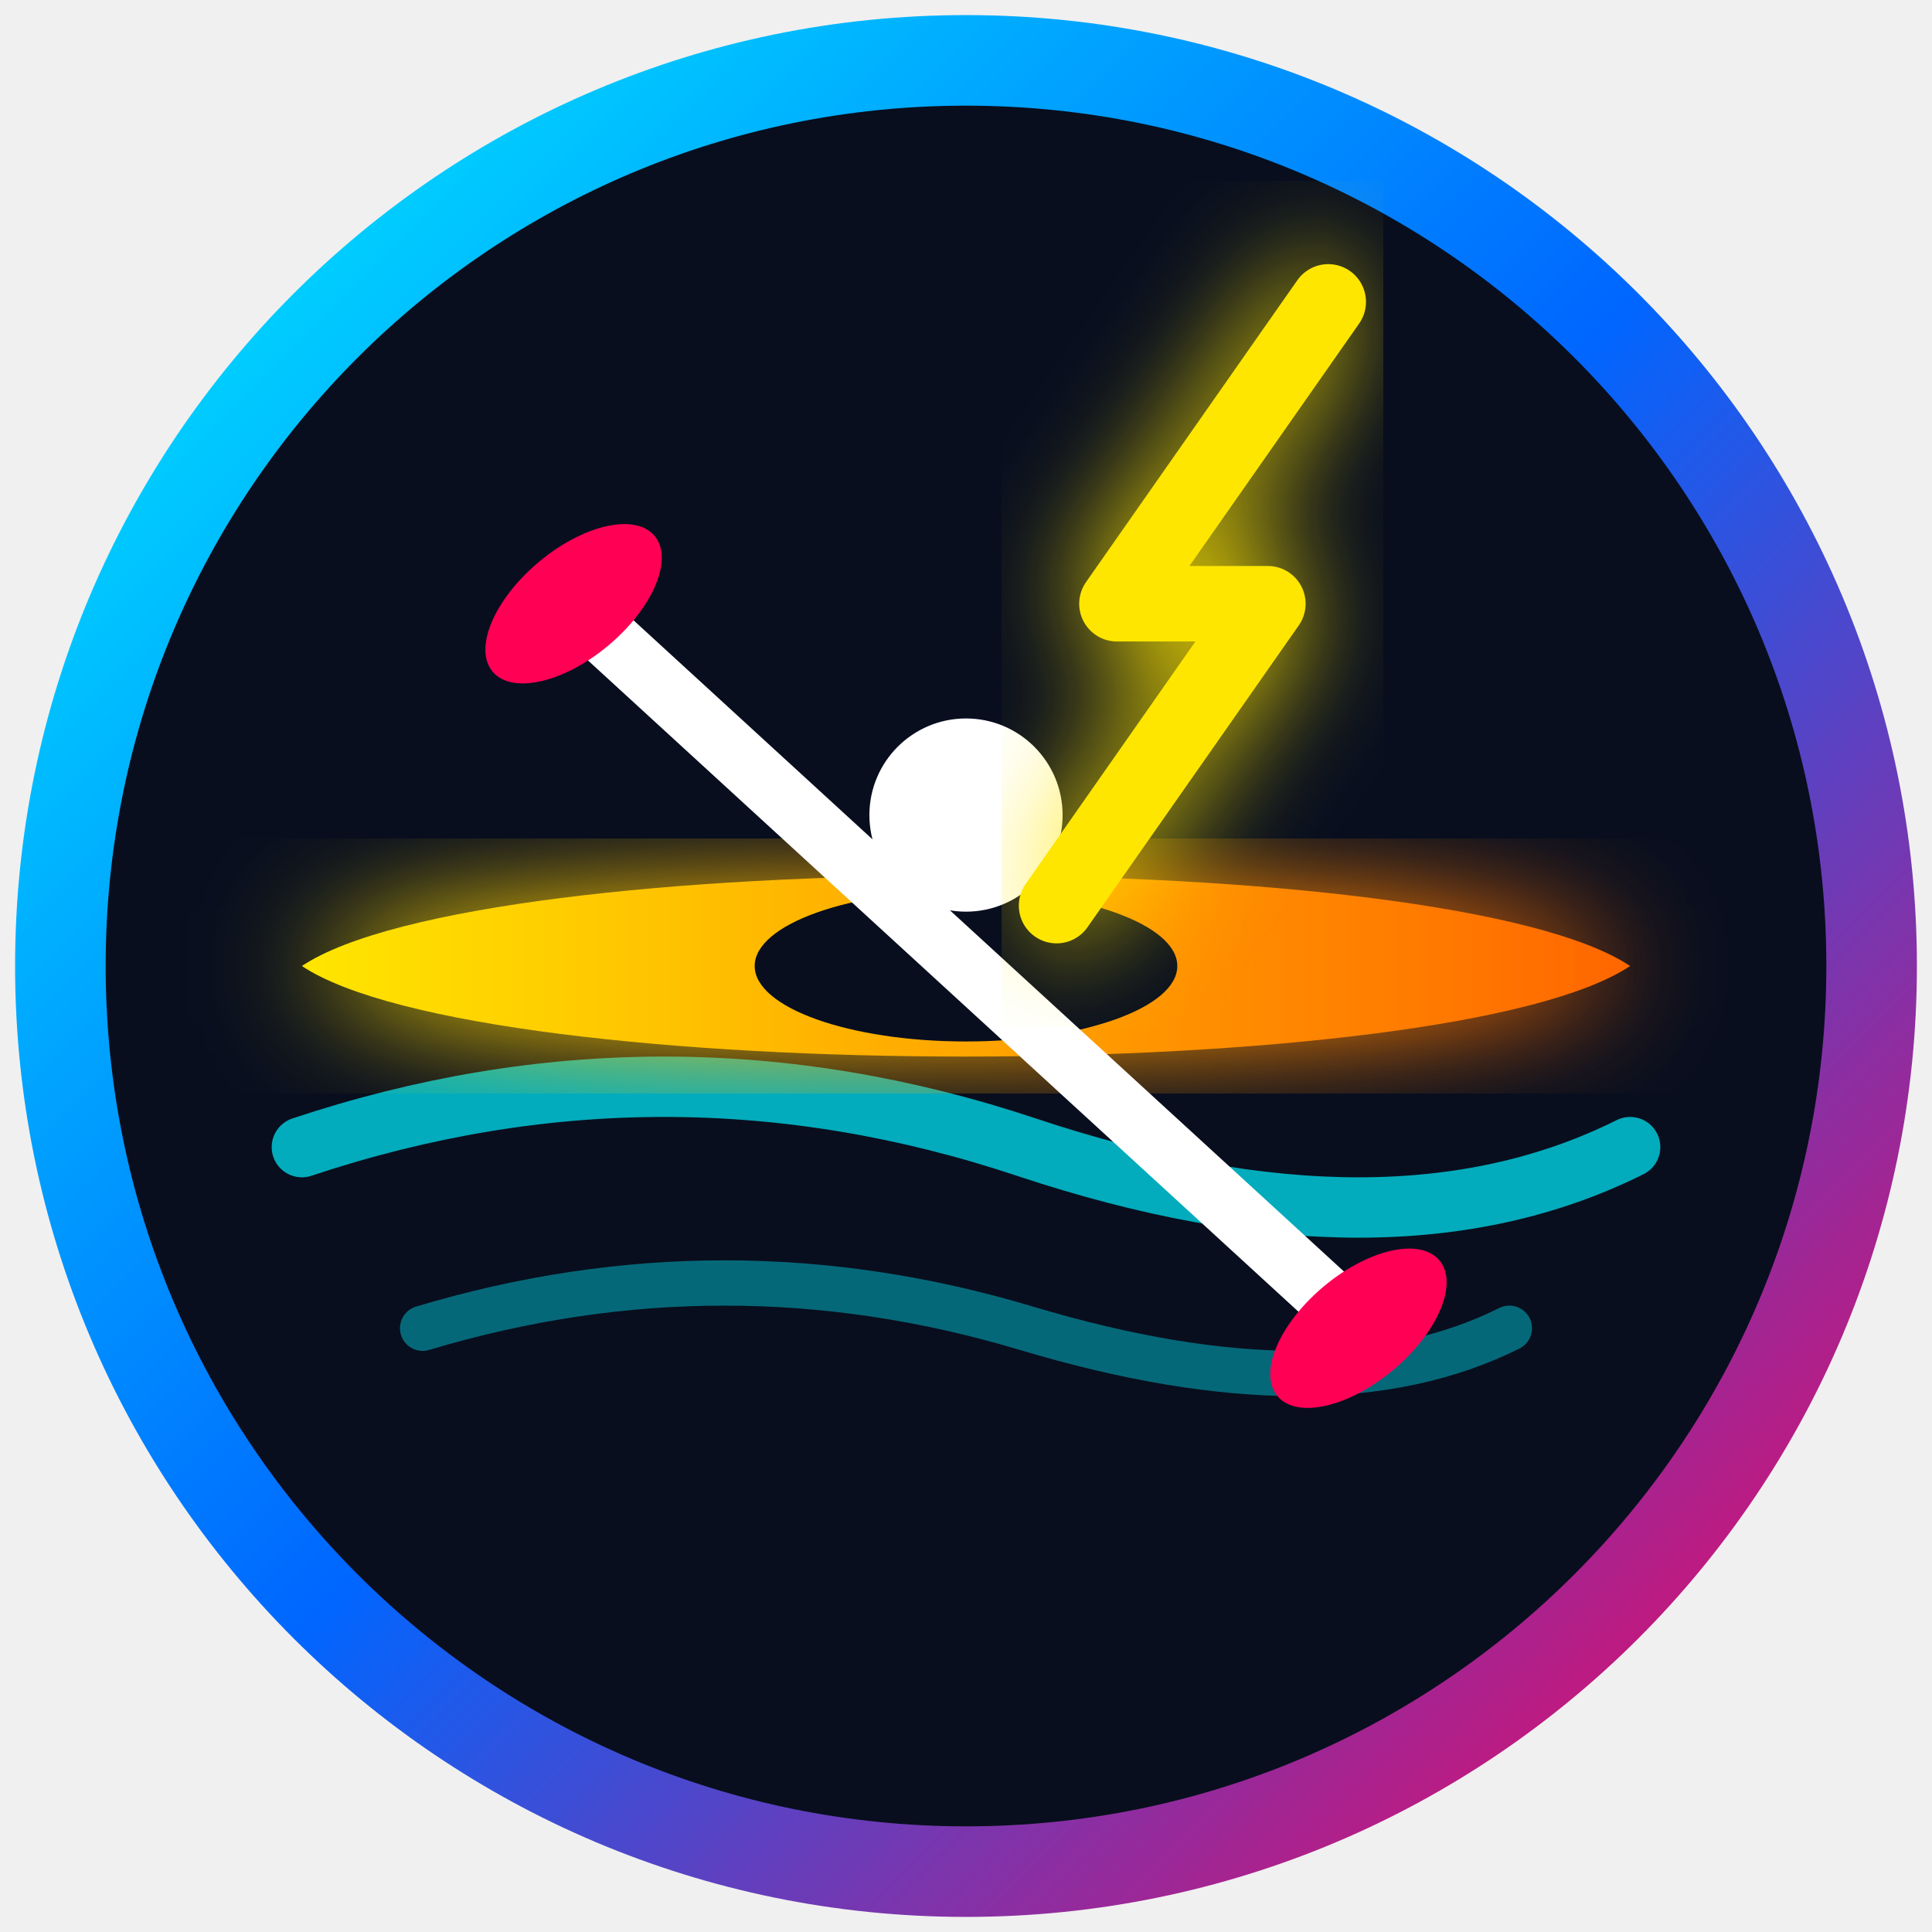
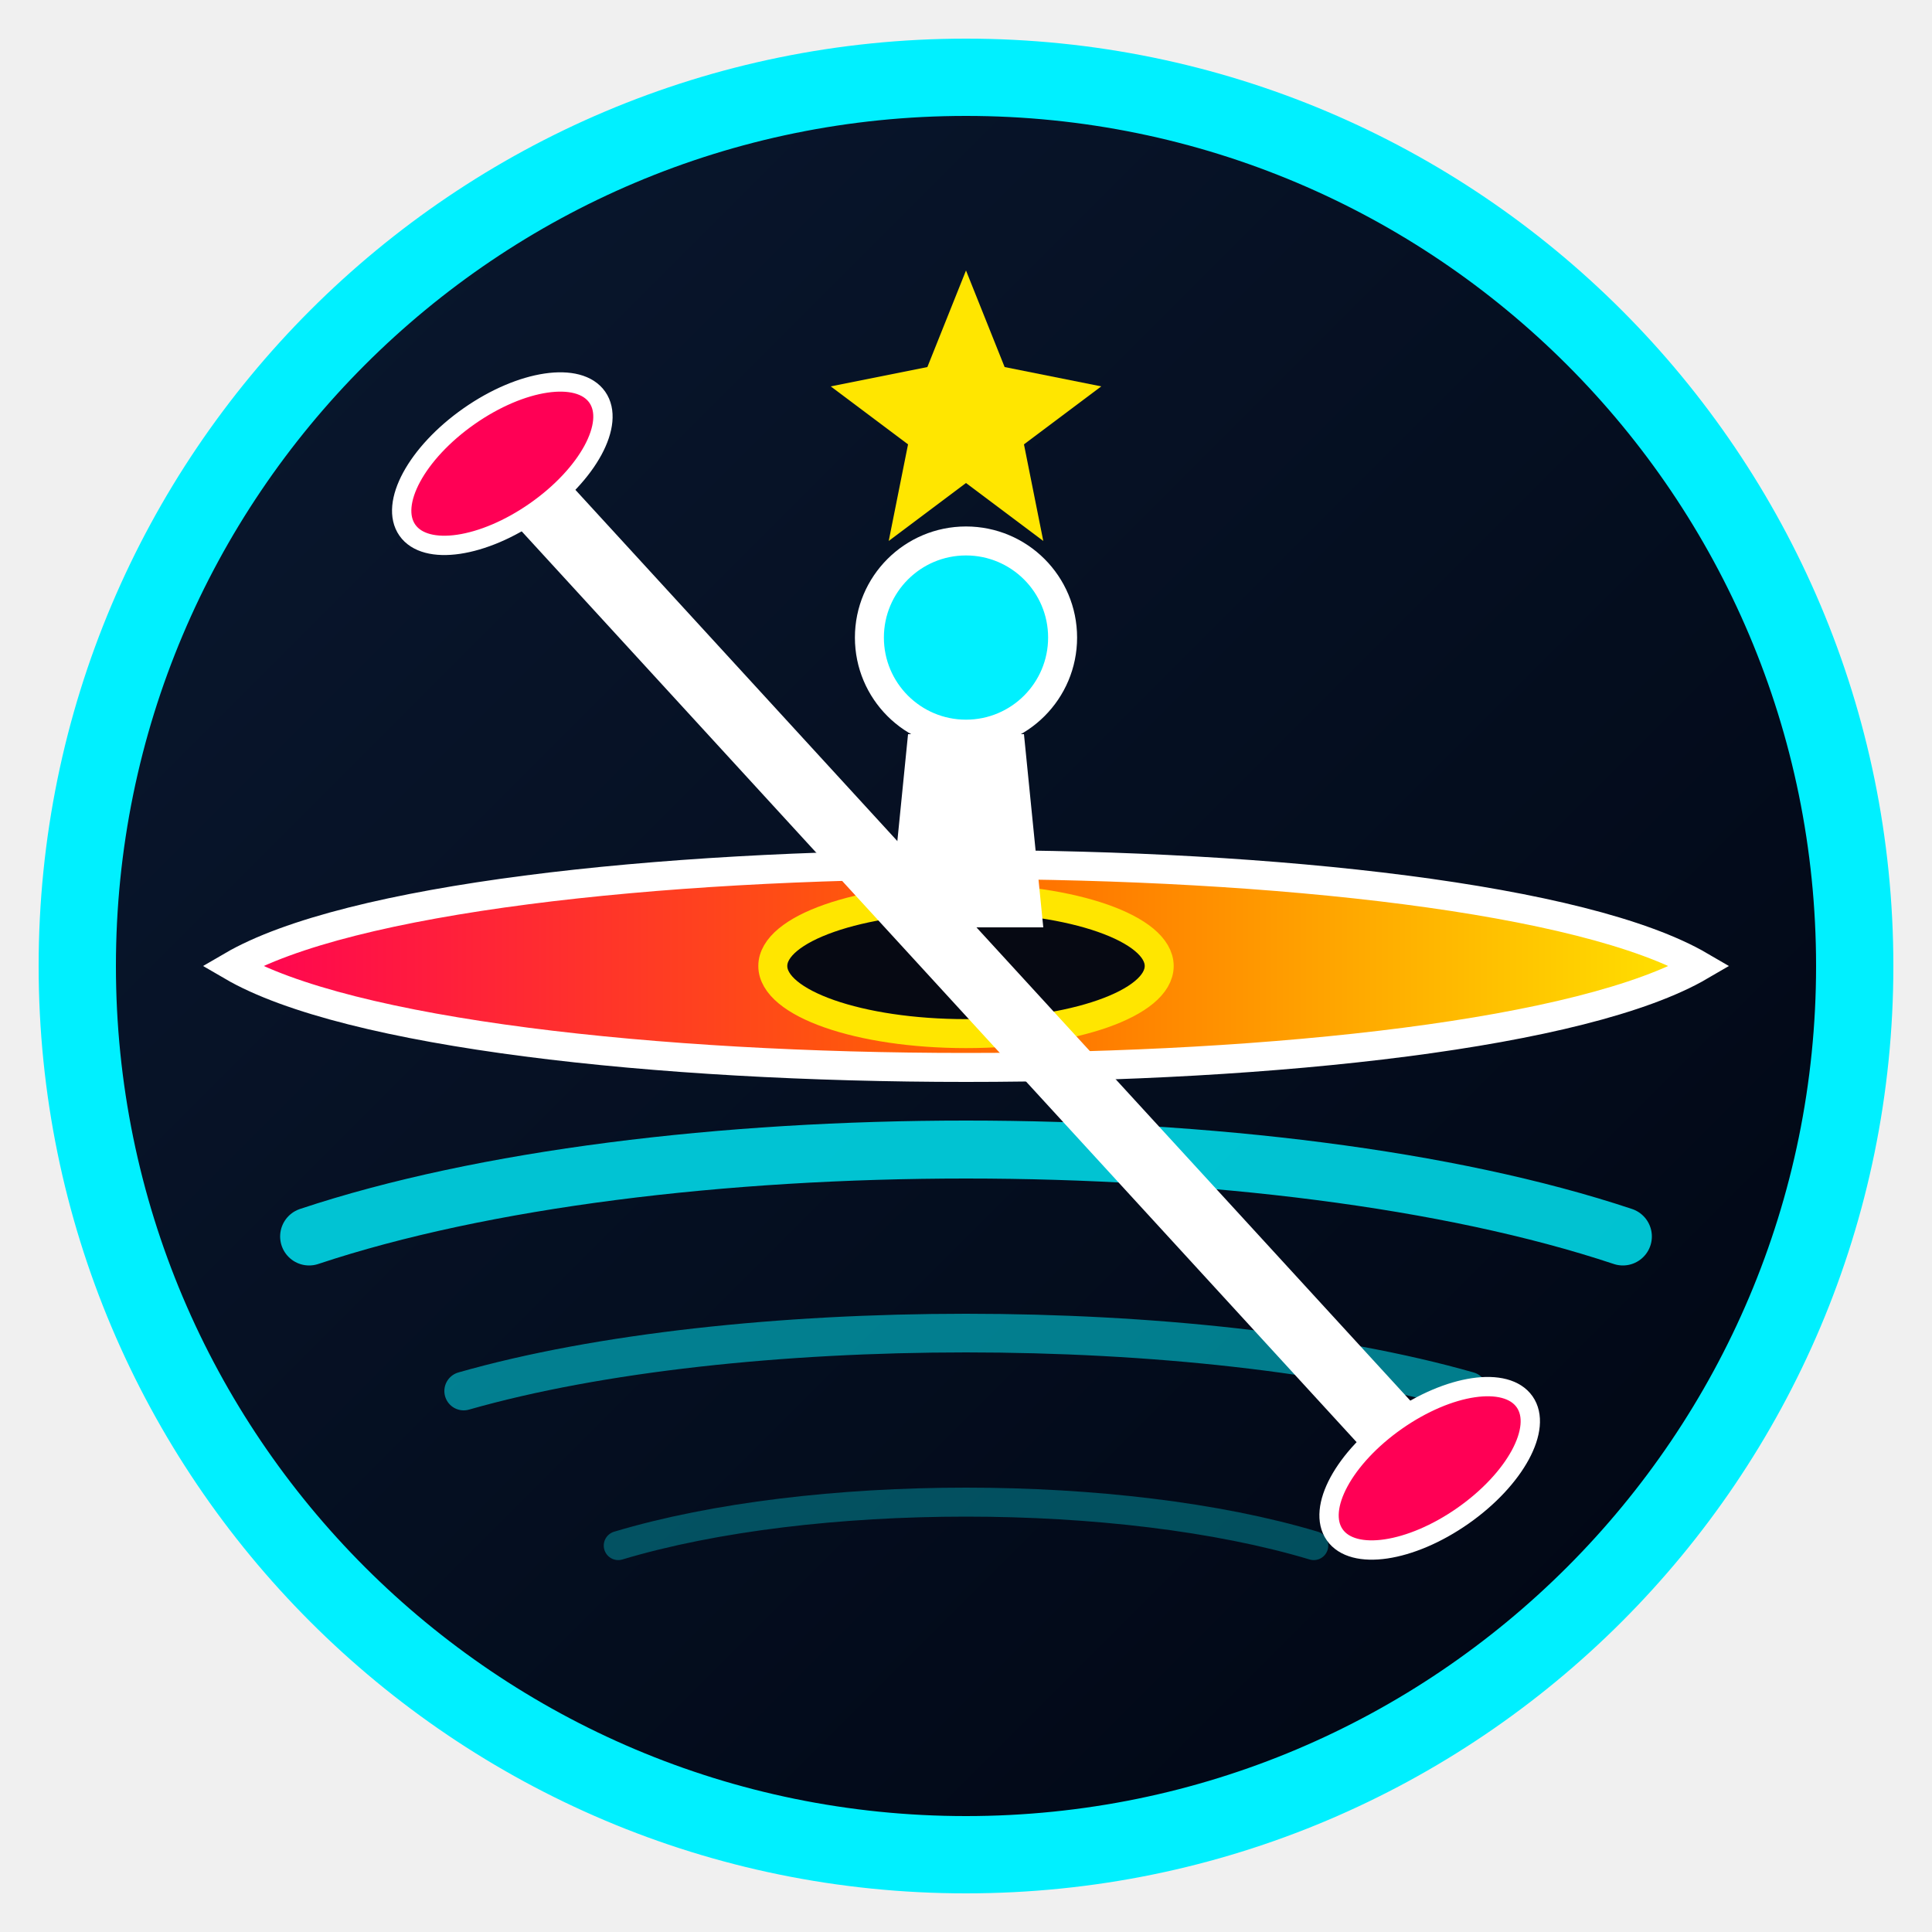
- <svg xmlns="http://www.w3.org/2000/svg" viewBox="0 0 64 64" width="64" height="64">
+ <svg xmlns="http://www.w3.org/2000/svg" viewBox="0 0 100 100" width="100" height="100">
  <defs>
-     <linearGradient id="waterGrad" x1="0%" y1="0%" x2="100%" y2="100%">
+     <linearGradient id="waterBg" x1="0%" y1="0%" x2="100%" y2="100%">
+       <stop offset="0%" stop-color="#0a1931" />
+       <stop offset="100%" stop-color="#000511" />
+     </linearGradient>
+     <linearGradient id="hullGrad" x1="0%" y1="0%" x2="100%" y2="0%">
+       <stop offset="0%" stop-color="#ff0055" />
+       <stop offset="50%" stop-color="#ff6600" />
+       <stop offset="100%" stop-color="#ffe600" />
+     </linearGradient>
+     <linearGradient id="cyanGlow" x1="0%" y1="0%" x2="100%" y2="100%">
      <stop offset="0%" stop-color="#00f0ff" />
-       <stop offset="50%" stop-color="#0066ff" />
-       <stop offset="100%" stop-color="#ff0055" />
+       <stop offset="100%" stop-color="#0066ff" />
    </linearGradient>
-     <linearGradient id="neonGlow" x1="0%" y1="0%" x2="100%" y2="0%">
-       <stop offset="0%" stop-color="#ffe600" />
-       <stop offset="100%" stop-color="#ff6600" />
-     </linearGradient>
-     <filter id="glow" x="-20%" y="-20%" width="140%" height="140%">
-       <feGaussianBlur stdDeviation="2" result="blur" />
-       <feMerge>
-         <feMergeNode in="blur" />
-         <feMergeNode in="SourceGraphic" />
-       </feMerge>
-     </filter>
  </defs>
-   <circle cx="32" cy="32" r="30" fill="#080e1e" stroke="url(#waterGrad)" stroke-width="3" />
-   <path d="M 10 38 Q 22 34 34 38 T 54 38" fill="none" stroke="#00f0ff" stroke-width="2" stroke-linecap="round" opacity="0.7" />
-   <path d="M 14 44 Q 24 41 34 44 T 50 44" fill="none" stroke="#00f0ff" stroke-width="1.5" stroke-linecap="round" opacity="0.4" />
-   <path d="M 10 32 C 16 28 48 28 54 32 C 48 36 16 36 10 32 Z" fill="url(#neonGlow)" filter="url(#glow)" />
-   <ellipse cx="32" cy="32" rx="7" ry="2.5" fill="#080e1e" />
-   <circle cx="32" cy="27" r="3.2" fill="#ffffff" />
-   <line x1="20" y1="21" x2="44" y2="43" stroke="#ffffff" stroke-width="2" stroke-linecap="round" />
-   <ellipse cx="19" cy="20" rx="3.5" ry="1.8" transform="rotate(-40 19 20)" fill="#ff0055" />
-   <ellipse cx="45" cy="44" rx="3.5" ry="1.8" transform="rotate(-40 45 44)" fill="#ff0055" />
-   <path d="M 44 10 L 37 20 L 42 20 L 35 30" fill="none" stroke="#ffe600" stroke-width="2.5" stroke-linejoin="round" stroke-linecap="round" filter="url(#glow)" />
+   <circle cx="50" cy="50" r="46" fill="url(#waterBg)" stroke="#00f0ff" stroke-width="4" />
+   <path d="M 16 64 C 34 58 66 58 84 64" fill="none" stroke="#00f0ff" stroke-width="3" stroke-linecap="round" opacity="0.8" />
+   <path d="M 24 72 C 38 68 62 68 76 72" fill="none" stroke="#00f0ff" stroke-width="2" stroke-linecap="round" opacity="0.5" />
+   <path d="M 32 80 C 42 77 58 77 68 80" fill="none" stroke="#00f0ff" stroke-width="1.5" stroke-linecap="round" opacity="0.3" />
+   <path d="M 12 50 C 24 43 76 43 88 50 C 76 57 24 57 12 50 Z" fill="url(#hullGrad)" stroke="#ffffff" stroke-width="1.5" />
+   <ellipse cx="50" cy="50" rx="10" ry="3.5" fill="#060913" stroke="#ffe600" stroke-width="1.5" />
+   <path d="M 46 48 L 47 38 L 53 38 L 54 48 Z" fill="#ffffff" />
+   <circle cx="50" cy="33" r="5" fill="#00f0ff" stroke="#ffffff" stroke-width="1.5" />
+   <line x1="28" y1="26" x2="72" y2="74" stroke="#ffffff" stroke-width="3.5" stroke-linecap="round" />
+   <ellipse cx="26" cy="24" rx="6" ry="3" transform="rotate(-35 26 24)" fill="#ff0055" stroke="#ffffff" stroke-width="1" />
+   <ellipse cx="74" cy="76" rx="6" ry="3" transform="rotate(-35 74 76)" fill="#ff0055" stroke="#ffffff" stroke-width="1" />
+   <polygon points="50,14 52,19 57,20 53,23 54,28 50,25 46,28 47,23 43,20 48,19" fill="#ffe600" />
</svg>
